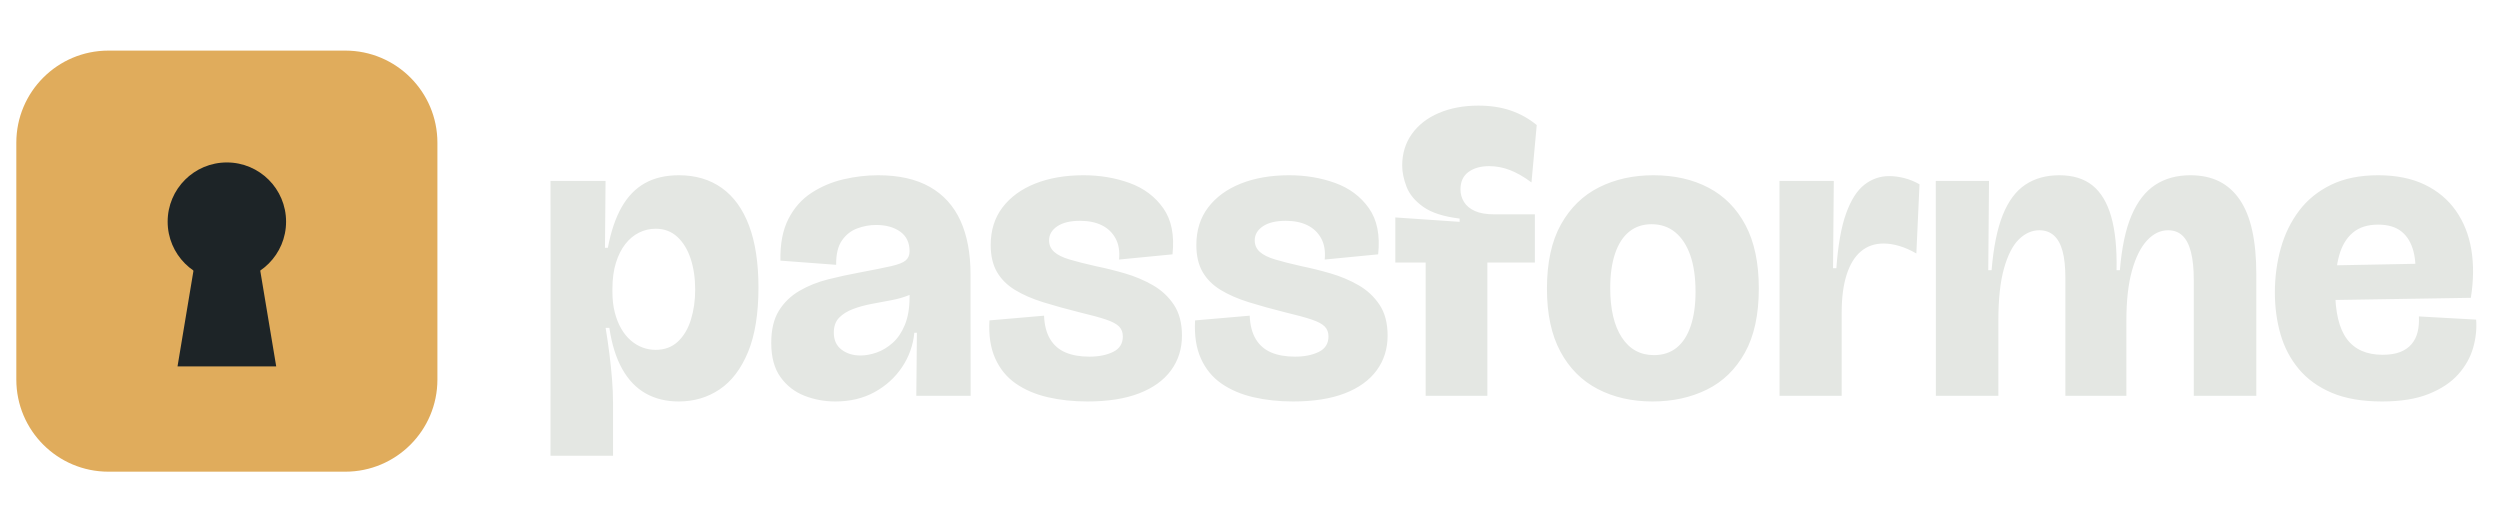
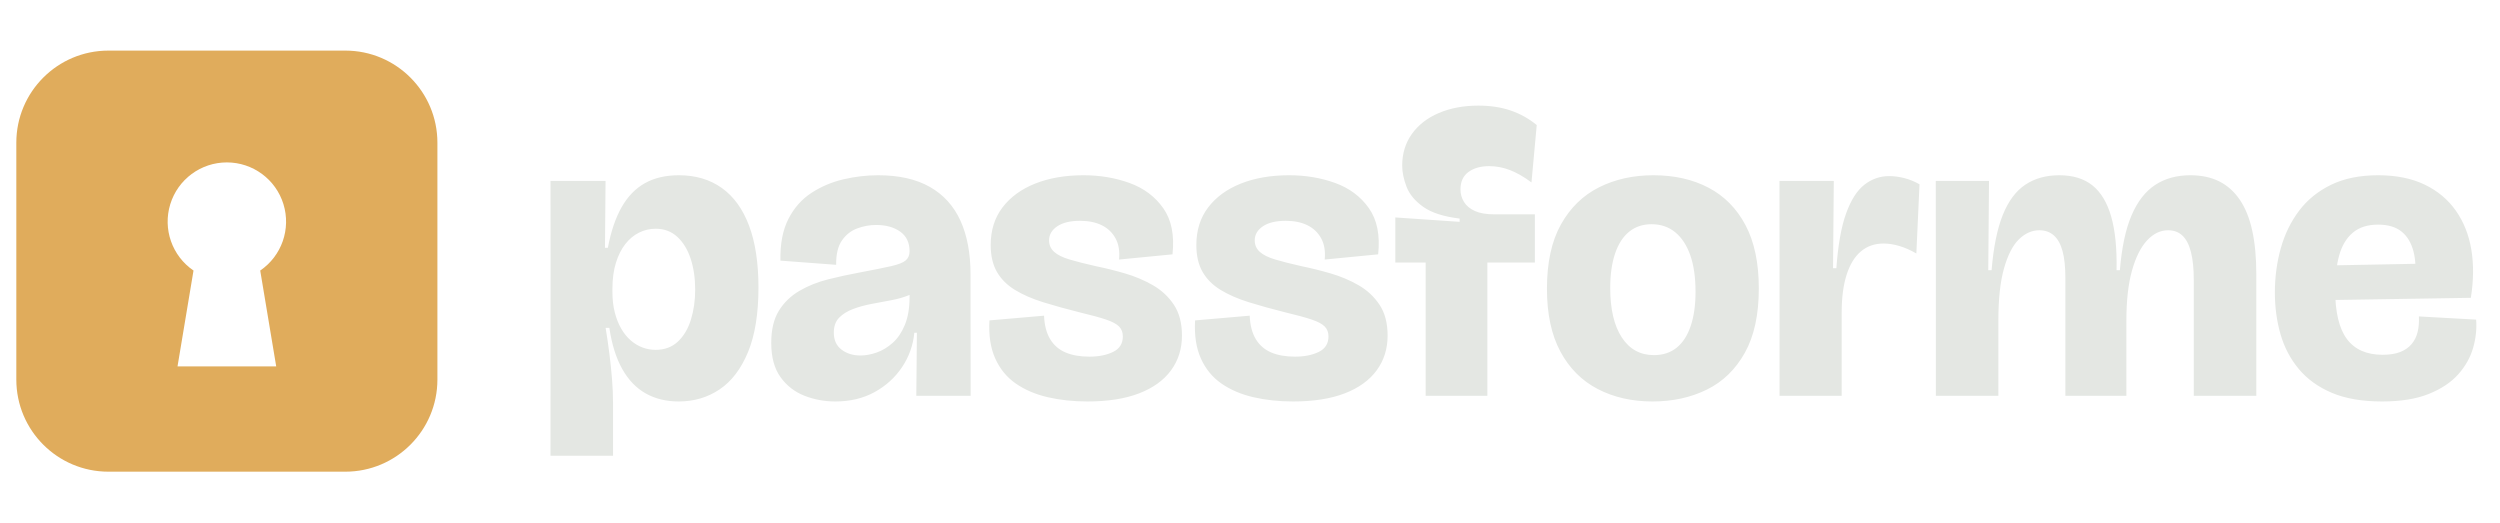
<svg xmlns="http://www.w3.org/2000/svg" viewBox="0 0 6127 1280">
  <g transform="translate(40 124) scale(16.125)">
-     <rect width="64" height="64" rx="14" fill="#e0ac5c" />
-     <circle cx="32" cy="26" r="9" fill="#1d2427" />
-     <path d="M27.5 30h9l3 18h-15z" fill="#1d2427" />
+     <path fill-rule="evenodd" fill="#e0ac5c" d="M14 0H50A14 14 0 0 1 64 14V50A14 14 0 0 1 50 64H14A14 14 0 0 1 0 50V14A14 14 0 0 1 14 0ZM26.93 33.43A9 9 0 1 1 37.07 33.43L39.5 48H24.5Z" />
  </g>
  <path transform="translate(1312 970)" fill="#e4e7e3" d="M37.166 146.917 37.333 -333.418 37.166 -526.5H172.085L170.668 -362.667H177.752Q189.002 -422.667 211.502 -462.25Q234.001 -501.834 268.71 -521.167Q303.418 -540.5 351.752 -540.5Q413.252 -540.5 457.043 -509.292Q500.835 -478.084 523.835 -416.833Q546.835 -355.583 546.835 -265.333Q546.835 -169.0 521.251 -107.125Q495.668 -45.25 451.585 -15.667Q407.501 13.917 351.418 13.917Q305.502 13.917 270.543 -5.75Q235.585 -25.416 212.96 -65.708Q190.335 -105.999 181.419 -166.499L172.252 -166.416Q177.419 -135.5 181.46 -103.375Q185.502 -71.25 187.96 -40.792Q190.419 -10.333 190.419 17.5V146.917ZM294.75 -112.585Q327.833 -112.585 349.458 -132.918Q371.083 -153.251 381.416 -187.043Q391.749 -220.834 391.749 -259.917Q391.749 -302 380.708 -335.708Q369.666 -369.416 348.083 -389.415Q326.5 -409.415 294.834 -409.415Q273.418 -409.415 254.21 -399.916Q235.001 -390.416 220.502 -371.833Q206.002 -353.25 197.46 -325.833Q188.918 -298.417 188.918 -261.666V-255.083Q188.918 -226.499 194.752 -204.083Q200.585 -181.666 210.585 -164.375Q220.585 -147.084 234.085 -135.501Q247.585 -123.918 262.96 -118.251Q278.334 -112.585 294.75 -112.585ZM735.25 13.917Q695.167 13.917 659.375 -0.167Q623.583 -14.25 600.875 -45.708Q578.166 -77.167 578.166 -129.75Q578.166 -178.25 596.916 -208.542Q615.667 -238.834 647.458 -257.292Q679.25 -275.75 717.417 -285.334Q755.583 -294.917 793.5 -301.917Q846.083 -311.834 872.249 -317.792Q898.416 -323.75 907.791 -331.875Q917.166 -340 917.166 -354.333Q917.166 -385.833 894.291 -402.249Q871.417 -418.666 834.751 -418.666Q811.834 -418.666 789.001 -410.249Q766.168 -401.832 751.46 -380.708Q736.752 -359.583 737.252 -321L600.667 -331.249Q599.416 -392.833 620.291 -433.542Q641.166 -474.25 676.958 -497.459Q712.75 -520.667 755.334 -530.584Q797.917 -540.5 840.084 -540.5Q916.585 -540.5 966.876 -511.917Q1017.168 -483.333 1041.877 -429.125Q1066.585 -374.916 1066.585 -297.082V-202.582Q1066.668 -168.999 1066.71 -134.916Q1066.752 -100.833 1066.793 -67.208Q1066.835 -33.583 1066.835 0.0H933.667Q934.083 -37.166 934.416 -74.958Q934.75 -112.749 935.083 -154.582H928.833Q924.416 -108.416 898.708 -70.125Q873 -31.833 831.291 -8.958Q789.583 13.917 735.25 13.917ZM797.001 -98.751Q815.751 -98.751 836.542 -106.043Q857.333 -113.334 875.667 -129.584Q894 -145.834 905.5 -173.458Q917 -201.083 917.166 -240.833L917.249 -264.666L944.166 -268.333Q935.75 -255 916.458 -246.958Q897.167 -238.916 873.042 -234.375Q848.917 -229.833 824.292 -225.208Q799.668 -220.583 778.668 -212.666Q757.668 -204.75 744.585 -191.417Q731.502 -178.084 731.502 -154.667Q731.502 -127.584 750.377 -113.168Q769.252 -98.751 797.001 -98.751ZM1353.084 13.917Q1300.584 13.917 1255.542 3.417Q1210.5 -7.083 1177.417 -30.083Q1144.333 -53.083 1127.083 -91.5Q1109.833 -129.917 1112.916 -184.75L1246.752 -196.333Q1248.168 -161.334 1261.668 -138.918Q1275.168 -116.501 1299.376 -106.21Q1323.584 -95.918 1357.834 -95.918Q1392.333 -95.918 1416.083 -107.584Q1439.832 -119.251 1439.832 -145.5Q1439.832 -160.417 1430.624 -169.791Q1421.416 -179.166 1398.667 -186.833Q1375.917 -194.499 1334.917 -204.249Q1285.25 -216.666 1244.75 -229.25Q1204.25 -241.833 1175.291 -259.583Q1146.333 -277.333 1131.166 -303.792Q1116 -330.25 1116 -369.5Q1116 -423.583 1144.958 -461.667Q1173.917 -499.75 1225.125 -520.125Q1276.334 -540.5 1343.501 -540.5Q1404.001 -540.5 1456.376 -521.5Q1508.751 -502.5 1538.918 -459.75Q1569.085 -417 1561.584 -346.667L1430.583 -333.917Q1433.583 -364.583 1421.916 -385.874Q1410.25 -407.166 1388.167 -417.999Q1366.084 -428.832 1335 -428.832Q1299.001 -428.832 1279.043 -415.333Q1259.085 -401.833 1259.085 -380.833Q1259.085 -364 1271.46 -352.792Q1283.835 -341.584 1309.293 -334.001Q1334.751 -326.418 1373.917 -317.584Q1408.084 -310.667 1444.917 -299.959Q1481.751 -289.251 1513.459 -271.042Q1545.168 -252.834 1564.959 -223.084Q1584.751 -193.334 1584.751 -147.5Q1584.751 -98.834 1557.876 -62.25Q1531.001 -25.667 1479.501 -5.875Q1428.001 13.917 1353.084 13.917ZM1857.084 13.917Q1804.584 13.917 1759.542 3.417Q1714.5 -7.083 1681.417 -30.083Q1648.333 -53.083 1631.083 -91.5Q1613.833 -129.917 1616.916 -184.75L1750.752 -196.333Q1752.168 -161.334 1765.668 -138.918Q1779.168 -116.501 1803.376 -106.21Q1827.584 -95.918 1861.834 -95.918Q1896.333 -95.918 1920.083 -107.584Q1943.832 -119.251 1943.832 -145.5Q1943.832 -160.417 1934.624 -169.791Q1925.416 -179.166 1902.667 -186.833Q1879.917 -194.499 1838.917 -204.249Q1789.25 -216.666 1748.75 -229.25Q1708.25 -241.833 1679.291 -259.583Q1650.333 -277.333 1635.166 -303.792Q1620 -330.25 1620 -369.5Q1620 -423.583 1648.958 -461.667Q1677.917 -499.75 1729.125 -520.125Q1780.334 -540.5 1847.501 -540.5Q1908.001 -540.5 1960.376 -521.5Q2012.751 -502.5 2042.918 -459.75Q2073.085 -417 2065.584 -346.667L1934.583 -333.917Q1937.583 -364.583 1925.916 -385.874Q1914.25 -407.166 1892.167 -417.999Q1870.084 -428.832 1839 -428.832Q1803.001 -428.832 1783.043 -415.333Q1763.085 -401.833 1763.085 -380.833Q1763.085 -364 1775.46 -352.792Q1787.835 -341.584 1813.293 -334.001Q1838.751 -326.418 1877.917 -317.584Q1912.084 -310.667 1948.917 -299.959Q1985.751 -289.251 2017.459 -271.042Q2049.168 -252.834 2068.959 -223.084Q2088.751 -193.334 2088.751 -147.5Q2088.751 -98.834 2061.876 -62.25Q2035.001 -25.667 1983.501 -5.875Q1932.001 13.917 1857.084 13.917ZM2182 0.0V-326.666H2107.667V-437.084L2265.251 -426.334V-434.334Q2206.667 -441.417 2176.292 -462.917Q2145.916 -484.417 2135.208 -512.209Q2124.5 -540.001 2124.5 -564.084Q2124.5 -608.501 2148.292 -641.792Q2172.084 -675.084 2214.5 -693.126Q2256.917 -711.167 2311.168 -711.167Q2355.334 -711.167 2390.543 -699.084Q2425.751 -687.001 2454.251 -663.501L2441.335 -522.916Q2414.168 -543.165 2389.001 -552.999Q2363.835 -562.832 2337.752 -562.832Q2306.585 -562.832 2286.96 -548.541Q2267.335 -534.249 2267.335 -505.666Q2267.335 -489.083 2276.002 -475.0Q2284.668 -460.917 2302.835 -452.792Q2321.001 -444.667 2350.751 -444.667H2449.668V-326.666H2333.252V0.0ZM2737.833 13.917Q2662.5 13.917 2603.833 -16.542Q2545.166 -47.0 2512.208 -108.375Q2479.25 -169.75 2479.25 -262.417Q2479.25 -358.584 2513.541 -419.917Q2547.833 -481.25 2606.833 -510.875Q2665.833 -540.5 2740.084 -540.5Q2817.167 -540.5 2875.334 -509.959Q2933.501 -479.417 2966.001 -418Q2998.501 -356.584 2998.501 -263Q2998.501 -166.75 2964.292 -105.458Q2930.084 -44.167 2871.084 -15.125Q2812.084 13.917 2737.833 13.917ZM2741.417 -99.668Q2774.416 -99.668 2796.999 -117.751Q2819.582 -135.834 2831.499 -170.876Q2843.415 -205.917 2843.415 -254.583Q2843.415 -307.833 2830.54 -344.458Q2817.666 -381.083 2793.624 -400.791Q2769.583 -420.499 2735.583 -420.499Q2703.501 -420.499 2680.876 -402.249Q2658.251 -383.999 2646.293 -348.833Q2634.335 -313.667 2634.335 -264.25Q2634.335 -186.334 2662.71 -143.001Q2691.084 -99.668 2741.417 -99.668ZM3049.333 0.0V-281.751L3049.166 -526.5H3182.251L3180.419 -312.751H3188.585Q3194.585 -397.168 3212.293 -446.543Q3230.002 -495.917 3257.085 -517.167Q3284.168 -538.417 3318.085 -538.417Q3335.668 -538.417 3354.71 -533.625Q3373.752 -528.834 3392.335 -518.333L3384.585 -348.748Q3363.335 -361.081 3343.001 -367.123Q3322.668 -373.165 3304.334 -373.165Q3271.334 -373.165 3248.46 -353.665Q3225.585 -334.165 3213.585 -296.333Q3201.585 -258.5 3201.585 -204.418V0.0ZM3432.416 0.0V-285.169L3432.166 -526.5H3562.668L3560.835 -307.835H3569.002Q3576.002 -392.584 3596.543 -443.459Q3617.085 -494.334 3651.752 -517.417Q3686.418 -540.5 3734.835 -540.5Q3785.168 -540.5 3816.251 -515.542Q3847.335 -490.584 3862.085 -439.251Q3876.835 -387.918 3875.252 -307.835H3883.418Q3890.252 -391.584 3912.127 -442.459Q3934.002 -493.334 3970.127 -516.917Q4006.252 -540.5 4055.918 -540.5Q4096.835 -540.5 4126.835 -525.5Q4156.835 -510.5 4177.293 -480.459Q4197.752 -450.417 4207.752 -404.875Q4217.752 -359.334 4217.752 -298.25V0.0H4064.499V-284.334Q4064.499 -325.083 4057.624 -352.166Q4050.75 -379.249 4036.875 -392.457Q4023.0 -405.665 4001.5 -405.665Q3973.168 -405.665 3950.043 -380.832Q3926.918 -355.999 3913.127 -307.041Q3899.335 -258.084 3899.335 -184.167V0.0H3749.833V-288.584Q3749.833 -328.916 3742.916 -354.541Q3736 -380.166 3721.708 -392.915Q3707.417 -405.665 3686 -405.665Q3658.834 -405.665 3636.168 -383.666Q3613.502 -361.666 3599.543 -312.708Q3585.585 -263.75 3585.585 -184.167V0.0ZM4526 13.917Q4452.75 13.917 4402.791 -7.292Q4352.833 -28.5 4321.833 -65.709Q4290.833 -102.917 4277.041 -151Q4263.25 -199.084 4263.25 -252.917Q4263.25 -309.917 4277.791 -361.708Q4292.333 -413.5 4322.75 -453.709Q4353.166 -493.917 4401.208 -517.209Q4449.25 -540.5 4516.25 -540.5Q4582.584 -540.5 4630.292 -517.584Q4678.001 -494.667 4706.876 -453.542Q4735.751 -412.416 4744.751 -358.083Q4753.751 -303.749 4743.501 -240.083L4358.668 -233.999V-318.75L4626.666 -323.833L4605.832 -274.75Q4611.332 -321.166 4603.082 -353.333Q4594.833 -385.499 4573.708 -402.499Q4552.583 -419.499 4516.25 -419.499Q4477.751 -419.499 4454.334 -399.791Q4430.918 -380.083 4420.96 -344.375Q4411.002 -308.667 4411.002 -260.333Q4411.002 -177.751 4439.793 -139.126Q4468.584 -100.501 4527.25 -100.501Q4553.166 -100.501 4570.416 -107.293Q4587.666 -114.084 4598.291 -126.626Q4608.915 -139.167 4613.124 -156.417Q4617.332 -173.667 4616.249 -194.5L4756.501 -186.667Q4759.167 -152.5 4749.084 -117.375Q4739.001 -82.25 4712.709 -52.667Q4686.418 -23.084 4640.584 -4.583Q4594.751 13.917 4526 13.917Z" />
</svg>
